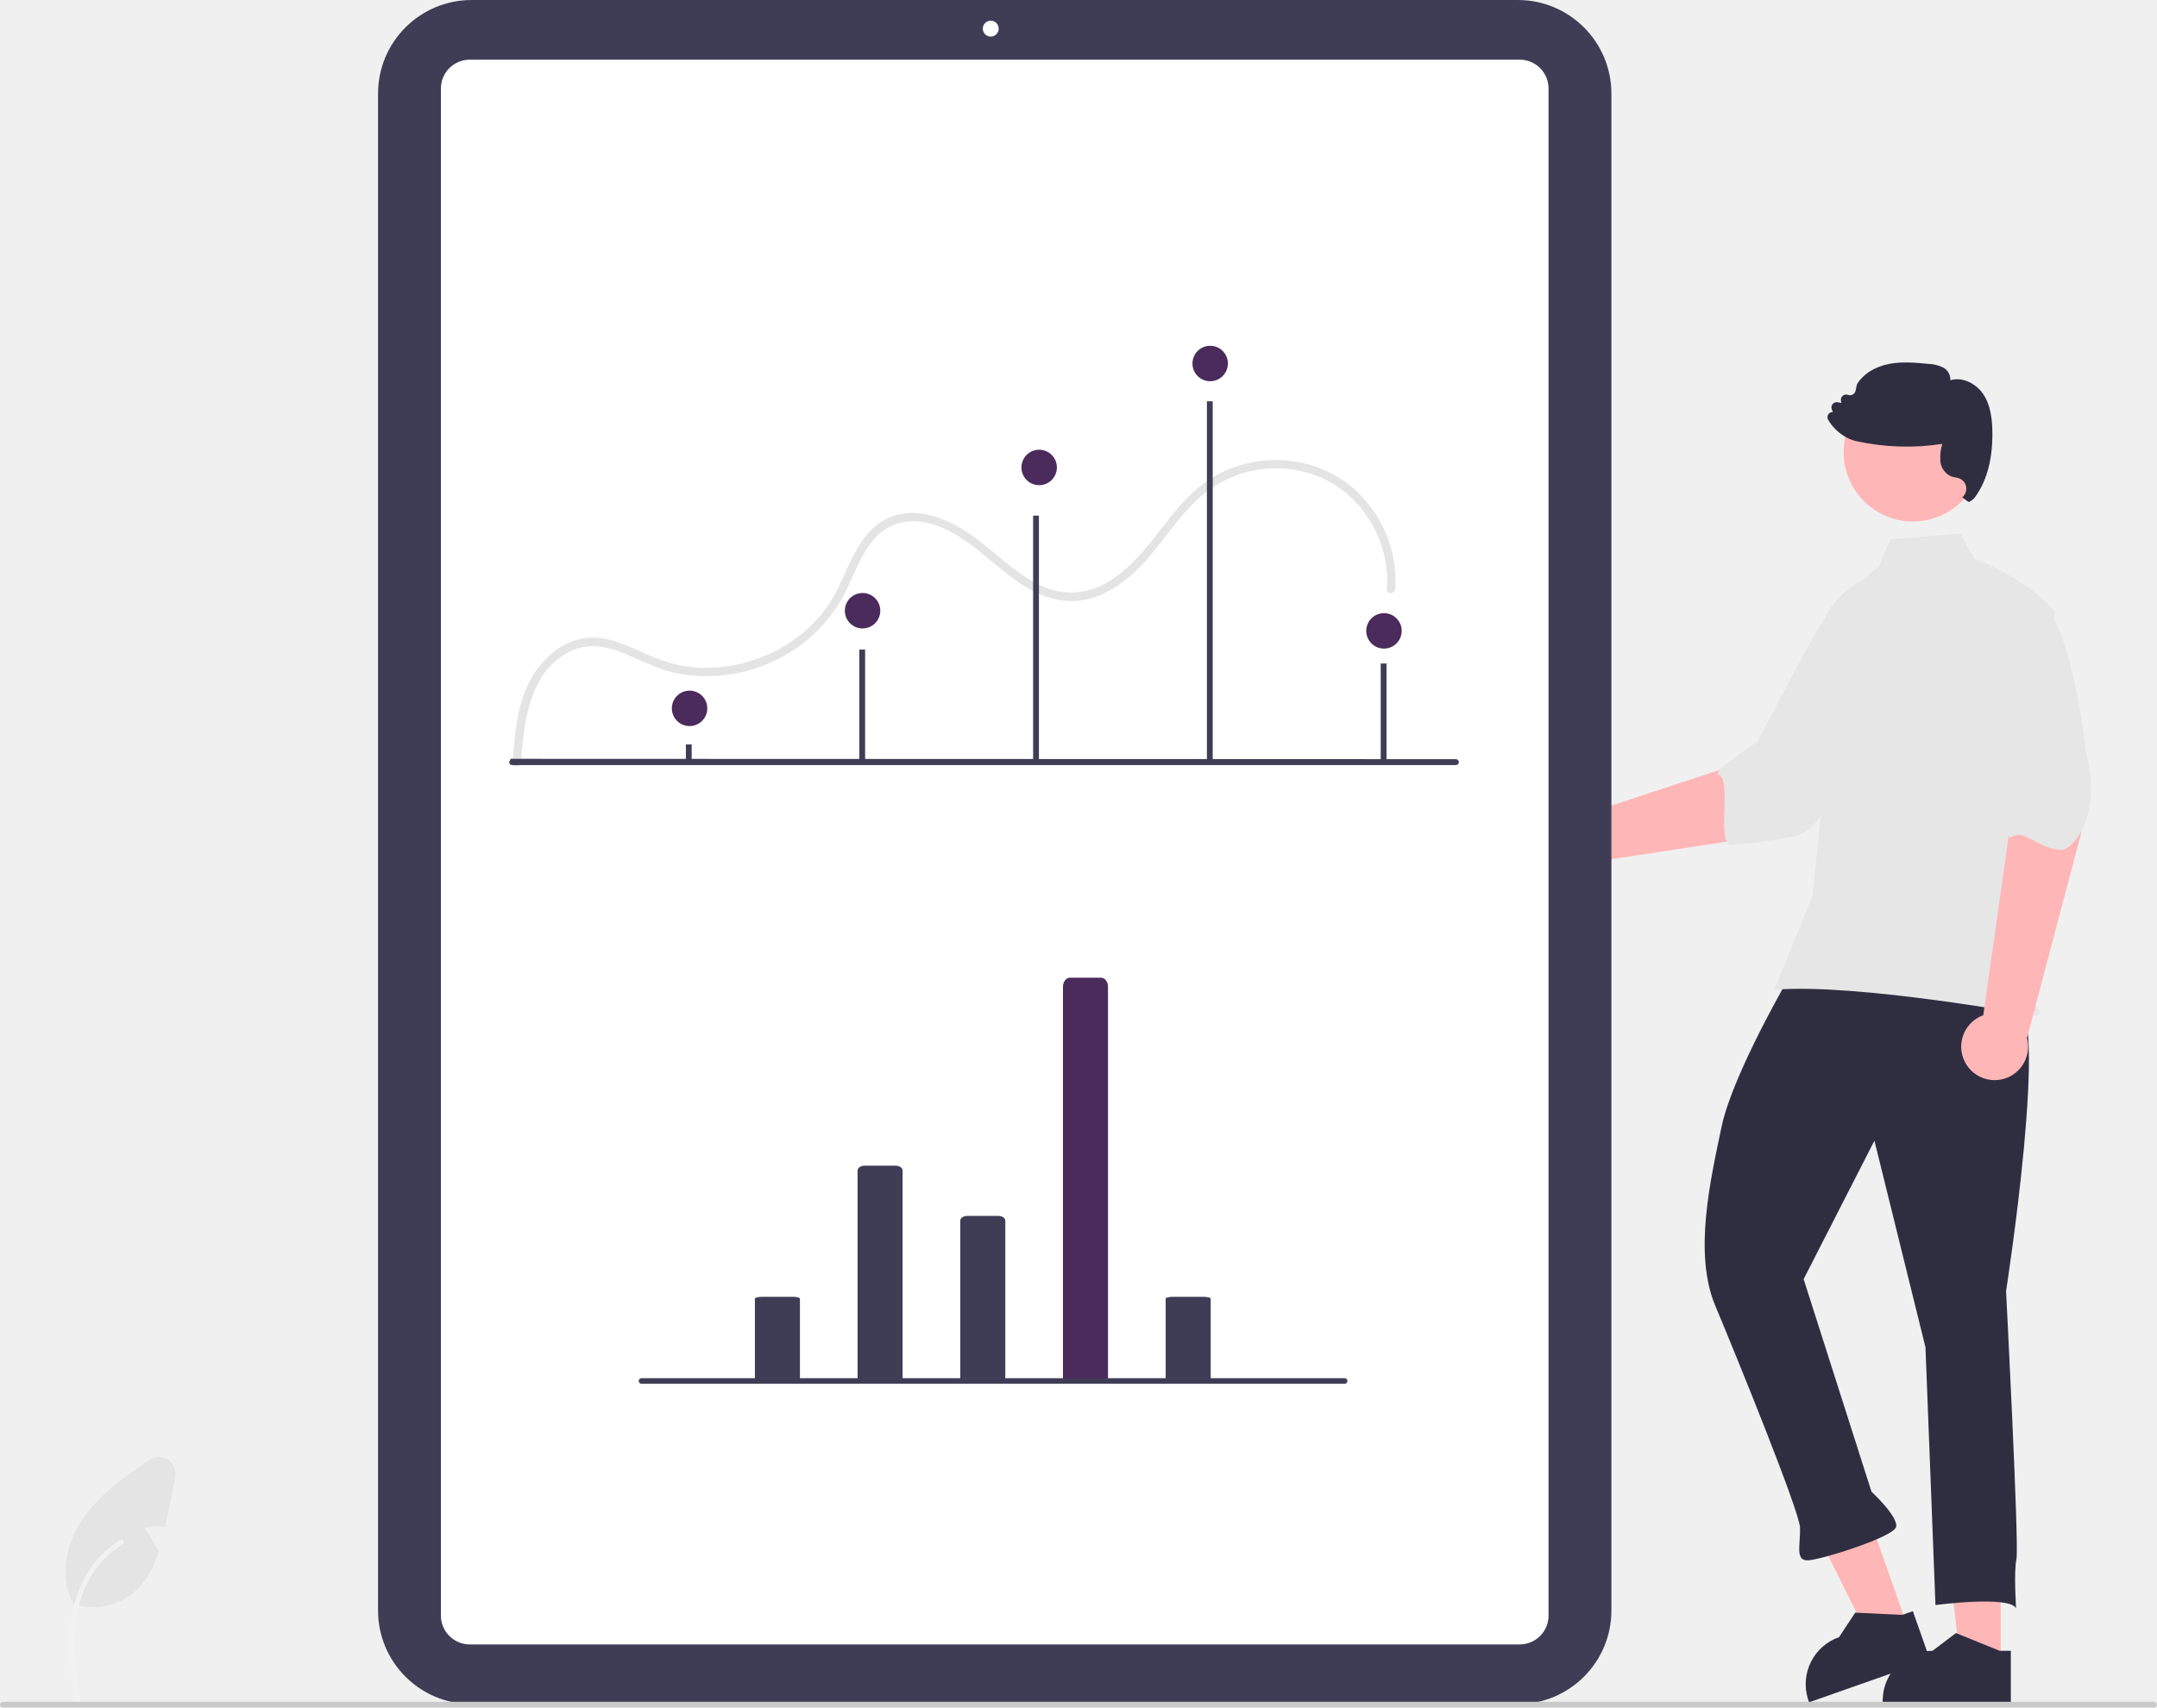
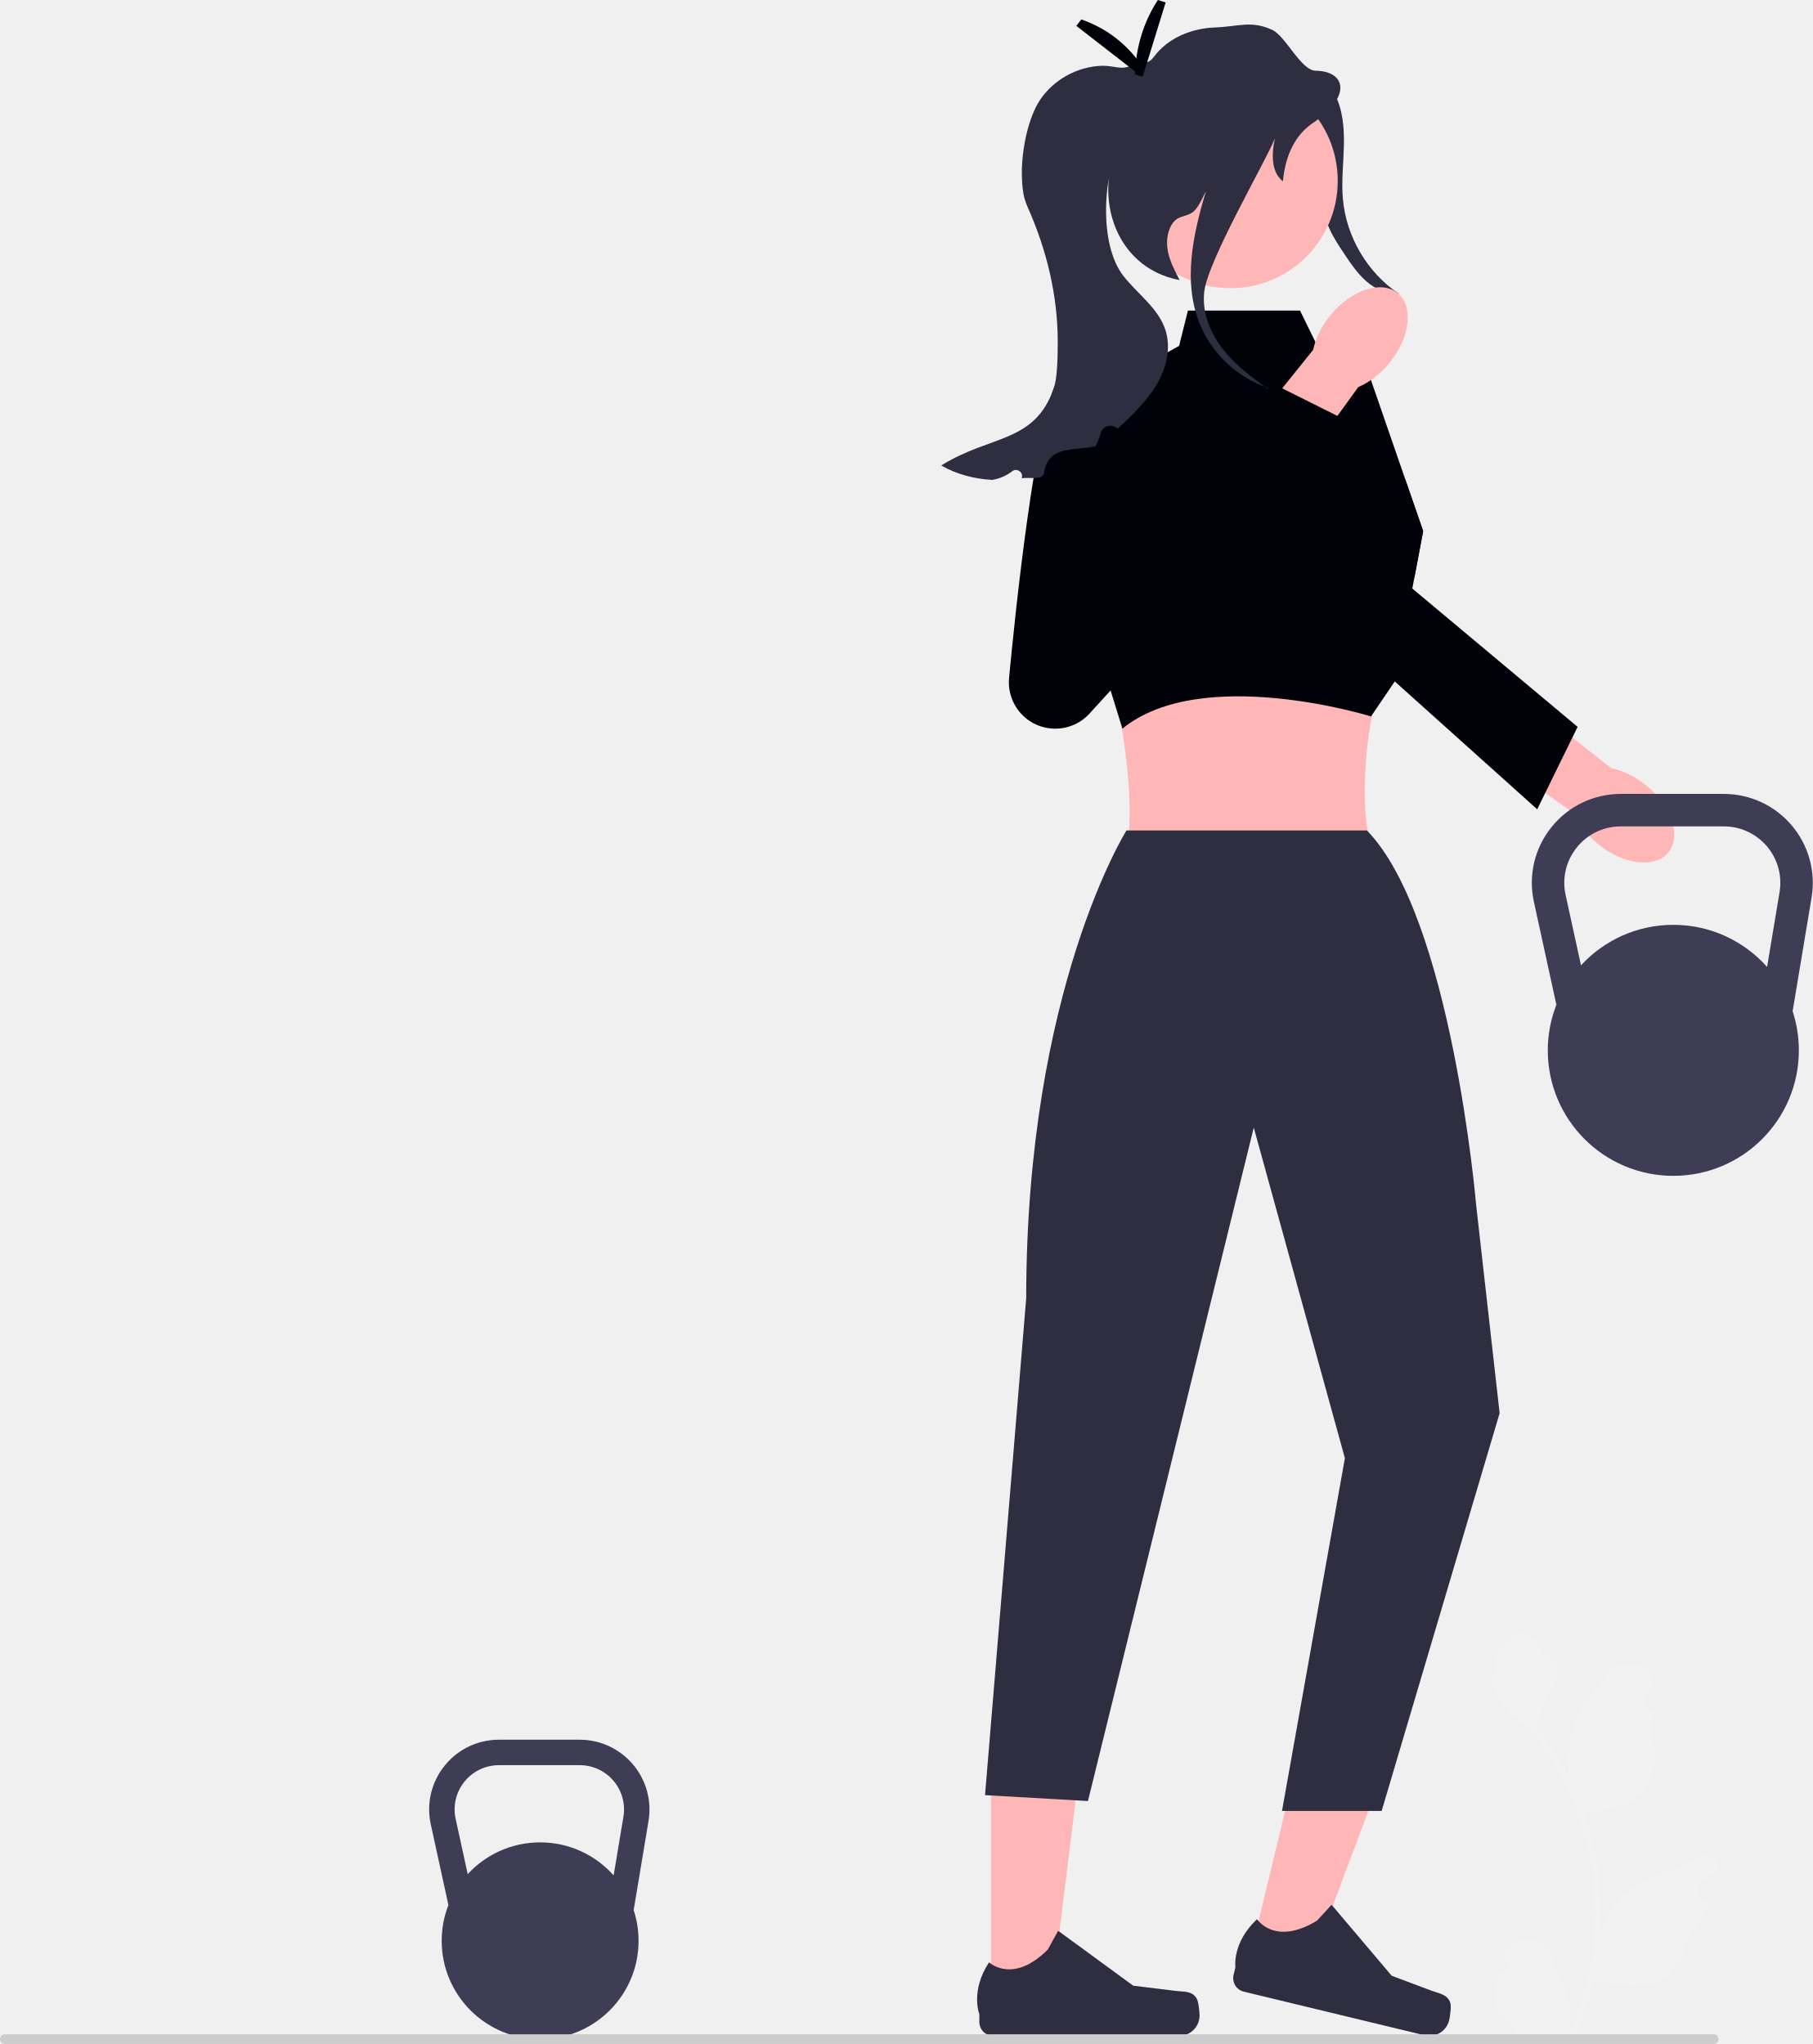
- <svg xmlns="http://www.w3.org/2000/svg" data-name="Layer 1" width="773" height="612" viewBox="0 0 773 612">
-   <path d="M850.421,442.927l32.631-35.496-26.706-21.073-13.193,29.168-59.855,19.774a11.991,11.991,0,1,0,3.856,17.258Z" transform="translate(-213.5 -144)" fill="#ffb6b6" />
-   <path d="M910.238,362.726c5.915,13.189-30.173,50.87-30.173,50.87-9.87,7.982-11.434,27.96-23.667,30.184-33,6-12.476-.279-21,3-8.022,3.085-.633-23.322-6-25-3.069-.96,14-12,14-12s15.383-30.167,24.841-45.815a30.644,30.644,0,0,1,25.329-15.258S904.323,349.537,910.238,362.726Z" transform="translate(-213.5 -144)" fill="#e6e6e6" />
-   <path d="M757.457,754.815H382.499a33.559,33.559,0,0,1-33.521-33.521V177.521A33.559,33.559,0,0,1,382.499,144H757.457a33.559,33.559,0,0,1,33.521,33.521V721.294A33.559,33.559,0,0,1,757.457,754.815Z" transform="translate(-213.5 -144)" fill="#3f3d56" />
-   <path d="M758.117,733.428H381.839a10.345,10.345,0,0,1-10.333-10.333V175.72A10.345,10.345,0,0,1,381.839,165.387H758.117a10.345,10.345,0,0,1,10.333,10.333V723.095A10.345,10.345,0,0,1,758.117,733.428Z" transform="translate(-213.5 -144)" fill="#fff" />
-   <path d="M400.196,417.26c1.05-14.262,2.785-31.796,16.896-39.416,6.658-3.595,13.709-2.323,20.403.479,6.469,2.708,12.563,5.936,19.53,7.209a56.69,56.69,0,0,0,35.241-5.285,54.166,54.166,0,0,0,24.93-25.514c2.672-5.633,4.88-11.738,8.816-16.654a18.524,18.524,0,0,1,17.125-7.087c14.796,1.827,24.615,14.791,36.411,22.423,5.673,3.67,12.187,6.35,19.056,6.022,7.046-.337,13.433-3.672,18.832-8.027,11.457-9.239,17.721-23.527,29.745-32.136a41.195,41.195,0,0,1,39.539-4.202c12.323,5.316,21.048,17.226,23.353,30.334a38.96,38.96,0,0,1,.424,9.781c-.15,1.925,2.85,1.915,3,0a44.172,44.172,0,0,0-15.074-36.237c-10.638-9.177-25.5-12.16-39.017-8.628a43.235,43.235,0,0,0-18.416,10.179c-5.561,5.129-9.948,11.343-14.642,17.234-4.58,5.746-9.632,11.296-16.06,15.007a24.807,24.807,0,0,1-20.736,2.358c-6.939-2.341-12.817-7.163-18.369-11.78-5.722-4.759-11.418-9.521-18.296-12.545-6.395-2.812-13.73-4.176-20.387-1.406-6.002,2.497-9.975,7.679-12.919,13.283-2.989,5.689-5.117,11.824-8.604,17.249A48.907,48.907,0,0,1,498.222,373.177a54.78,54.78,0,0,1-35.34,10.097c-6.841-.486-13.061-2.647-19.256-5.479-6.837-3.126-14.039-6.377-21.732-4.862-6.636,1.306-12.219,5.815-16.096,11.201-4.475,6.218-6.442,13.842-7.468,21.329-.537,3.917-.844,7.857-1.134,11.798-.142,1.926,2.859,1.917,3,0Z" transform="translate(-213.5 -144)" fill="#e4e4e4" />
-   <polygon points="716.987 596.364 702.742 596.363 695.965 541.418 716.989 541.419 716.987 596.364" fill="#ffb6b6" />
-   <path d="M930.107,735.708l-15.199-6.174-.448-.184-8.393,6.358a17.87,17.87,0,0,0-17.855,17.096c-.023.253-.023.517-.023.782v.586h45.932V735.708Z" transform="translate(-213.5 -144)" fill="#2f2e41" />
-   <polygon points="683.627 583.107 670.189 587.835 645.56 538.254 665.392 531.277 683.627 583.107" fill="#ffb6b6" />
-   <path d="M895.224,722.842l-16.387-.779-.484-.025-5.807,8.783a17.87,17.87,0,0,0-11.169,22.054c.062.246.15.496.238.745l.195.553,43.328-15.245L899.009,721.51Z" transform="translate(-213.5 -144)" fill="#2f2e41" />
-   <path d="M935.521,503.453c13.032-.505-3.111,103.348-3.111,103.348s4.722,91.179,3.721,95.964-.126,17.69-.126,17.69c-2.553-4.647-28.895-1.14-28.895-1.14l-3.583-92.41-18.296-74.042-25.366,49.631,24.312,76.181s9.845,9.11,8.799,12.711-26.836,11.719-31.575,11.903-2.599-5.832-2.829-11.756-22.53-60.826-30.373-79.506-1.746-45.02,2.258-64.16,25.068-55.059,25.068-55.059C881.67,463.32,922.489,503.959,935.521,503.453Z" transform="translate(-213.5 -144)" fill="#2f2e41" />
-   <circle cx="685.551" cy="162.05" r="24.856" fill="#ffb6b6" />
-   <path d="M886.623,347.335c-5.355,3.184-8.558,9.033-10.397,14.985a142.008,142.008,0,0,0-6.102,33.929l-7.074,68.705-13.652,33.826c29.195-2.534,93.938,9.362,93.938,9.362s2.405-.802,0-3.207-4.747-.274-2.342-2.68.747.274-.055-2.131,0-.802.802-1.604-6.207-8.018-6.207-8.018l6.415-42.137,8.018-84.993c-9.622-12.027-28.973-19.117-28.973-19.117l-5-9-25,2Z" transform="translate(-213.5 -144)" fill="#e6e6e6" />
-   <path d="M959.384,442.358l-6.168-36.36L931.75,409.887l1.886,31.804-9.396,66.201a11.991,11.991,0,1,0,15.668,8.198Z" transform="translate(-213.5 -144)" fill="#ffb6b6" />
-   <path d="M941.651,357.277c13.891,3.999,19.363,55.886,19.363,55.886,6.292,25.041-5.616,35.587-8.638,35.477-8.589-.313-13.347-7.665-18.093-4.65-2.715,1.724-3.222-18.085-3.222-18.085s-9.74-18.431-15.582-35.757a30.644,30.644,0,0,1,4.703-29.193S927.76,353.277,941.651,357.277Z" transform="translate(-213.5 -144)" fill="#e6e6e6" />
-   <path d="M927.494,298.454c-.082-4.038-.539-9.203-3.368-13.323-2.387-3.466-7.201-6.212-11.688-4.839a4.86,4.86,0,0,0-2.419-4.479,12.766,12.766,0,0,0-5.55-1.398c-4.553-.425-9.269-.866-13.879.008-5.174.981-9.408,3.645-11.606,7.315l-.049.114-.45,2.174a2.064,2.064,0,0,1-1.022,1.39,2.028,2.028,0,0,1-1.725.123,1.872,1.872,0,0,0-2.509,2.027l.123.866-1.3-.245a1.867,1.867,0,0,0-2.101,2.493l.36.989a2.001,2.001,0,0,0-1.43.629,1.829,1.829,0,0,0-.245,2.141,17.011,17.011,0,0,0,5.999,6.032,14.143,14.143,0,0,0,3.572,1.528q.392.11.809.196a84.238,84.238,0,0,0,30.528.915,17.293,17.293,0,0,0-.678,6.179,6.49,6.49,0,0,0,3.899,5.476,8.175,8.175,0,0,0,1.422.343,8.773,8.773,0,0,1,1.365.335,3.975,3.975,0,0,1,1.161,6.8s2.141,1.774,2.411,1.684a5.503,5.503,0,0,0,2.517-2.24C925.72,315.823,927.69,308.009,927.494,298.454Z" transform="translate(-213.5 -144)" fill="#2f2e41" />
-   <path d="M276.298,673.359l-2.92,14.65c-.22,1.12-.45,2.26-.7,3.39a14.288,14.288,0,0,0-7.34.41,68.511,68.511,0,0,1,5.04,8.43c-1.84,5.67-4.54,10.91-9.06,14.7a22.72,22.72,0,0,1-21.95,3.86l.13-.58c-4.86-9.43-2.22-21.32,3.82-30.03a58.385,58.385,0,0,1,10.85-11.47c4.08-3.4,8.49-6.45,12.86-9.46A5.99,5.99,0,0,1,276.298,673.359Z" transform="translate(-213.5 -144)" fill="#e4e4e4" />
-   <path id="a14ee49e-0bc4-4fe7-9ff0-205b8984b39e-41" data-name="a4b268fa-75d0-4ac1-9d87-14bdca948464-2189" d="M240.408,754.049c-1.229-8.953-2.493-18.02-1.631-27.069.766-8.036,3.217-15.885,8.209-22.321a37.132,37.132,0,0,1,9.527-8.633c.953-.6,1.829.909.881,1.507a35.3,35.3,0,0,0-13.963,16.847c-3.04,7.732-3.528,16.161-3,24.374.317,4.967.988,9.9,1.665,14.83a.9.9,0,0,1-.61,1.074.878.878,0,0,1-1.074-.61Z" transform="translate(-213.5 -144)" fill="#f2f2f2" />
-   <circle cx="355.052" cy="10.266" r="2.852" fill="#fff" />
-   <path d="M735.275,418.236H397.033a1.059,1.059,0,0,1-1.059-1.059l.514-1.178,338.787.119a1.059,1.059,0,0,1,.008,2.117H735.275Z" transform="translate(-213.5 -144)" fill="#3f3d56" />
-   <rect x="245.796" y="266.831" width="2.076" height="5.916" fill="#3f3d56" />
-   <rect x="307.953" y="232.831" width="2.076" height="39.916" fill="#3f3d56" />
-   <rect x="370.237" y="184.831" width="2.076" height="87.916" fill="#3f3d56" />
-   <rect x="432.521" y="143.831" width="2.076" height="128.916" fill="#3f3d56" />
-   <rect x="494.806" y="237.831" width="2.076" height="34.916" fill="#3f3d56" />
-   <circle cx="433.687" cy="130.294" r="6.351" fill="#4b2b5b" />
-   <circle cx="372.403" cy="167.551" r="6.351" fill="#4b2b5b" />
-   <circle cx="495.972" cy="226.132" r="6.351" fill="#4b2b5b" />
-   <path id="a2bcaba5-fcc7-43c7-8c54-c107139343be-42" data-name="ba0cc859-1ca5-421a-9acf-7fb9aa3b4e23-2190" d="M520.832,638.51V563.571c0-.961,1.118-1.74,2.497-1.74h11.142c1.379,0,2.497.779,2.497,1.74h0v75.134Z" transform="translate(-213.5 -144)" fill="#3f3d56" />
-   <path id="b02c718b-b277-4e02-ad4f-2608dd9924ba-43" data-name="a524792d-c043-478e-a7da-ec48af772355-2191" d="M557.633,638.762V581.503c0-.924,1.118-1.672,2.497-1.672H571.272c1.379,0,2.497.749,2.497,1.672h0v57.136Z" transform="translate(-213.5 -144)" fill="#3f3d56" />
-   <path id="a6f13ee1-90c9-41e9-aa52-bae832a2d909-44" data-name="fd6a765d-e5c4-40cb-8615-8d176b643a05-2192" d="M631.234,638.629V609.507c-.097-.348,1.016-.65,2.497-.676h11.142c1.481.026,2.594.328,2.497.676v29.198Z" transform="translate(-213.5 -144)" fill="#3f3d56" />
-   <path id="fa174473-4e9f-4d8b-98c3-8d6761a9e9bb-45" data-name="bd64d803-c830-42f7-b93c-47122685f128-2193" d="M484.032,638.629V609.507c0-.373,1.118-.676,2.497-.676h11.142c1.379,0,2.497.303,2.497.676v29.198Z" transform="translate(-213.5 -144)" fill="#3f3d56" />
-   <path id="e966b75a-f3f6-4a21-bd4c-c130f0d0c74e-46" data-name="f4fc54bd-288c-4bcd-8f44-6b7e88ac2463-2194" d="M594.433,638.339V497.712c0-1.804,1.118-3.266,2.497-3.266h11.142c1.379,0,2.497,1.462,2.497,3.266V638.705Z" transform="translate(-213.5 -144)" fill="#4b2b5b" />
-   <path d="M695.39,640h-252a1,1,0,0,1,0-2h252a1,1,0,0,1,0,2Z" transform="translate(-213.5 -144)" fill="#3f3d56" />
-   <path d="M985.5,756h-771a1,1,0,0,1,0-2h771a1,1,0,0,1,0,2Z" transform="translate(-213.5 -144)" fill="#cacaca" />
-   <circle cx="247.119" cy="253.904" r="6.351" fill="#4b2b5b" />
-   <circle cx="309.119" cy="218.904" r="6.351" fill="#4b2b5b" />
+ <svg xmlns="http://www.w3.org/2000/svg" width="444.801" height="501.636" viewBox="0 0 444.801 501.636">
+   <path d="M317.111,16.149c4.365-.11,8.344,2.991,10.358,6.866,2.014,3.874,2.38,8.392,2.278,12.758-.101,4.366-.629,8.738-.244,13.088,.818,9.254,5.998,18.028,13.704,23.215-2.905,.225-5.755-1.12-7.949-3.036-2.194-1.916-3.837-4.371-5.453-6.795-1.367-2.051-2.742-4.116-3.724-6.378-1.438-3.313-1.985-6.933-2.502-10.508-1.273-8.801-2.446-17.616-3.52-26.443" fill="#2f2e41" />
+   <g>
+     <polygon points="243.156 490.808 257.887 490.806 264.895 433.984 243.153 433.986 243.156 490.808" fill="#ffb6b6" />
+     <path d="M293.627,490.473h0c.459,.773,.701,3.266,.701,4.164h0c0,2.761-2.238,5-5,5h-45.621c-1.884,0-3.411-1.527-3.411-3.411v-1.899s-2.257-5.709,2.39-12.745c0,0,5.775,5.509,14.404-3.12l2.545-4.61,18.42,13.471,10.21,1.257c2.234,.275,4.214-.043,5.363,1.892h0Z" fill="#2f2e41" />
+   </g>
+   <g>
+     <polygon points="306.73 480.08 321.051 483.535 341.194 429.944 320.059 424.844 306.73 480.08" fill="#ffb6b6" />
+     <path d="M355.871,491.597h0c.265,.859-.085,3.339-.296,4.212h0c-.648,2.684-3.349,4.335-6.033,3.687l-44.348-10.704c-1.831-.442-2.957-2.285-2.515-4.116l.446-1.846s-.855-6.079,5.313-11.828c0,0,4.321,6.711,14.734,.347l3.555-3.884,14.745,17.417,9.63,3.617c2.107,.791,4.106,.947,4.769,3.098l0,0Z" fill="#2f2e41" />
+   </g>
+   <g>
+     <path d="M392.162,207.188c-2.745-2.226-4.759-4.888-5.886-7.512l-27.488-19.556,9.688-12.807,26.84,21.217c2.8,.56,5.82,1.982,8.565,4.208,6.271,5.086,8.73,12.443,5.494,16.434-3.236,3.99-10.943,3.102-17.214-1.983h-0Z" fill="#ffb6b6" />
+     <path d="M387.092,178.385l-1.284,2.626-6.659,13.592-1.97,4.011-19.371-17.394-15.576-13.982-36.614-32.869c-2.54-2.28-3.78-5.375-3.78-8.455,0-3.687,1.775-7.344,5.202-9.566,2.121-1.378,4.639-2.006,7.157-1.789,5.945,.512,17.921,1.609,30.626,3.124l4.372,12.654-2.143,11.37-5.829-1.724,5.31,4.451,40.56,33.951Z" fill="#01010a" />
+   </g>
+   <path d="M271.276,164.968c2.823,.017,8.743,38.254,4.329,44.008-3.621,4.72,62.743,0,62.743,0-6.239-1.269-3.432-42.12,3.272-44.008l-40.043-12.265-30.301,12.265Z" fill="#ffb6b6" />
+   <path d="M335.401,203.818h-59s-24.604,39.067-24.604,114.819l-10.1,121.925,25.251,1.443,40.685-165.278,22.359,81.142-15.428,86.565h24.45l28.944-97.611-5.778-51.272s-6.027-70.457-26.778-91.733Z" fill="#2f2e41" />
+   <path d="M349.194,130.337l-2.143,11.37-.519,2.727-4.3,22.805-5.832,8.579s-41.521-12.872-61,3l-15.666-50.646,16.593-36.073,12.986-7.215,2.164-8.657h27.509l4.235,8.657,12.265,5.772,9.336,27.026,4.372,12.654Z" fill="#01010a" />
+   <g>
+     <path d="M340.841,89.158c-2.248,2.727-4.926,4.72-7.558,5.825l-19.775,27.33-12.73-9.79,21.43-26.67c.583-2.795,2.029-5.804,4.277-8.531,5.136-6.23,12.513-8.63,16.477-5.362,3.964,3.268,3.015,10.968-2.121,17.197h-0Z" fill="#ffb6b6" />
+     <path d="M287.532,92.556s-20.942-11.514-27.742,0c-5.801,9.824-10.844,59.46-12.199,73.82-.238,2.521,.371,5.041,1.73,7.177v0c4.026,6.326,12.961,7.1,18.014,1.561l64.812-71.044-20.149-10.075-34.541,35.98,10.075-37.42Z" fill="#01010a" />
+   </g>
+   <circle cx="301.903" cy="44.39" r="26.333" fill="#ffb6b6" />
+   <path d="M322.181,30.158c-4.106,2.772-6.733,7.417-7.4,14.34-2.579-2.048-2.961-5.773-1.98-10.54-1.794,4.879-16.35,29.71-17.31,37.56-.61,5,1.39,10.04,4.46,14.03,2.87,3.72,6.61,6.64,10.44,9.38-7.2-2.63-13.2-8.42-16.05-15.54-4.12-10.28-1.67-21.72,1.57-32.49-.76,1.43-1.85,4.04-3.11,5.06-1.62,1.31-3.54,.9-4.84,2.53-1.58,1.98-1.88,4.75-1.39,7.24,.5,2.49,1.7,4.77,2.88,7.01-16.696-3.139-21.66-22.22-14.03-35.22-4.88,8.76-5.94,26.4,.27,34.26,3.48,4.41,8.52,7.85,10.26,13.19,1.22,3.75,.55,7.93-1.13,11.5-1.68,3.57-4.31,6.61-7.09,9.41-1.14,1.15-2.31,2.26-3.53,3.34h0c-1.348-1.373-3.636-.724-4.134,1.135-.277,1.033-.713,2.097-1.266,3.185-4.941,1.121-11.612-.435-12.63,6.51-.271,1.852-3.62,1.03-5.48,1.33h0c.501-1.394-1.117-2.629-2.3-1.737-1.546,1.166-3.192,1.849-4.92,2.137-4.4-.24-8.71-1.36-12.53-3.54,12.18-7.59,22.866-5.4,27.626-18.94,.746-2.118,.986-6.536,.972-11.506-.03-11.268-2.68-22.328-7.244-32.631-.557-1.257-.981-2.471-1.164-3.534-1.33-7.67,.74-18.21,4.1-23.17,3.36-4.95,9.17-8.15,15.16-8.31,2.99-.09,4.77,1.22,7.41-.19,2.82-1.51,3.48,.47,5.39-2.09,3.41-4.57,9.22-6.93,14.92-7.13,5.7-.2,8.89-1.79,14.07,.6,3.27,1.51,7.036,9.969,10.64,10.021,7.46,.107,8.892,6.365-.64,12.8Z" fill="#2f2e41" />
+   <path d="M311.221,95.518c-.28-.2-.55-.39-.83-.59,.22,.09,.44,.17,.66,.24l.17,.35Z" fill="#2f2e41" />
+   <path d="M439.626,202.562c-4.156-4.906-10.227-7.72-16.657-7.72h-25.273c-6.641,0-12.839,2.967-17.004,8.139-4.165,5.173-5.741,11.86-4.324,18.349l5.515,25.254c-1.354,3.469-2.105,7.24-2.105,11.189,0,17.011,13.79,30.802,30.802,30.802s30.802-13.79,30.802-30.802c0-3.352-.543-6.575-1.532-9.595l4.653-27.916c1.057-6.342-.72-12.794-4.877-17.7Zm-29.046,24.409c-8.962,0-17.027,3.83-22.656,9.94l-3.774-17.28c-.9-4.121,.101-8.368,2.747-11.654,2.645-3.285,6.581-5.169,10.799-5.169h25.273c4.084,0,7.939,1.787,10.579,4.903,2.639,3.116,3.768,7.213,3.097,11.241l-3.058,18.349c-5.642-6.335-13.856-10.33-23.006-10.33Z" fill="#3f3d56" />
+   <path d="M155.303,433.012c-3.259-3.847-8.02-6.053-13.061-6.053h-19.818c-5.207,0-10.067,2.326-13.333,6.382s-4.502,9.3-3.391,14.388l4.325,19.803c-1.062,2.72-1.65,5.677-1.65,8.774,0,13.339,10.814,24.153,24.153,24.153s24.153-10.814,24.153-24.153c0-2.628-.425-5.156-1.202-7.524l3.648-21.89c.829-4.973-.565-10.032-3.824-13.879Zm-22.776,19.141c-7.028,0-13.352,3.004-17.765,7.794l-2.959-13.55c-.706-3.231,.08-6.562,2.154-9.138s5.161-4.053,8.468-4.053h19.818c3.202,0,6.226,1.401,8.295,3.844s2.955,5.656,2.428,8.815l-2.398,14.388c-4.424-4.968-10.865-8.1-18.04-8.1Z" fill="#3f3d56" />
+   <path d="M280.377,18.814l-1.91-.592c.285-6.702,2.097-12.803,5.641-18.222l1.91,.592-5.641,18.222Z" fill="#01010a" />
+   <path d="M280.387,16.469l-1.227,1.579-15.063-11.704,1.227-1.579c6.65,2.348,11.503,6.409,15.063,11.704Z" fill="#01010a" />
+   <path d="M367.551,484.303c2.066,.129,3.208-2.437,1.645-3.933l-.155-.618c.02-.05,.041-.099,.062-.148,2.089-4.982,9.17-4.947,11.241,.042,1.839,4.428,4.179,8.864,4.756,13.546,.258,2.067,.142,4.172-.316,6.2,4.308-9.411,6.575-19.687,6.575-30.021,0-2.597-.142-5.193-.433-7.783-.239-2.119-.568-4.224-.995-6.31-2.306-11.277-7.299-22.018-14.5-30.99-3.462-1.892-6.349-4.851-8.093-8.397-.626-1.279-1.117-2.655-1.35-4.056,.394,.052,1.486-5.949,1.188-6.317,.549-.833,1.532-1.247,2.131-2.06,2.982-4.043,7.091-3.337,9.236,2.157,4.582,2.313,4.627,6.148,1.815,9.837-1.789,2.347-2.035,5.522-3.604,8.035,.162,.207,.329,.407,.491,.614,2.961,3.798,5.522,7.88,7.681,12.169-.61-4.766,.291-10.508,1.826-14.21,1.748-4.217,5.025-7.769,7.91-11.415,3.466-4.379,10.573-2.468,11.184,3.083,.006,.054,.012,.107,.017,.161-.429,.242-.848,.499-1.259,.77-2.339,1.547-1.531,5.174,1.241,5.602l.063,.01c-.155,1.544-.42,3.074-.807,4.579,3.702,14.316-4.29,19.53-15.701,19.764-.252,.129-.497,.258-.749,.381,1.156,3.255,2.08,6.594,2.764,9.979,.614,2.99,1.04,6.013,1.279,9.049,.297,3.83,.271,7.68-.052,11.503l.019-.136c.82-4.211,3.107-8.145,6.427-10.87,4.946-4.063,11.933-5.559,17.268-8.824,2.568-1.572,5.859,.459,5.411,3.437l-.022,.143c-.794,.323-1.569,.698-2.319,1.117-.429,.242-.848,.499-1.259,.77-2.339,1.547-1.531,5.174,1.241,5.602l.063,.01c.045,.006,.084,.013,.129,.019-1.363,3.236-3.262,6.239-5.639,8.829-2.315,12.497-12.256,13.683-22.89,10.044h-.006c-1.163,5.064-2.861,10.011-5.044,14.726h-18.02c-.065-.2-.123-.407-.181-.607,1.666,.103,3.346,.006,4.986-.297-1.337-1.641-2.674-3.294-4.011-4.935-.032-.032-.058-.065-.084-.097-.678-.84-1.363-1.673-2.041-2.512l-0-.001c-.042-2.578,.267-5.147,.879-7.64l.001-0Z" fill="#f2f2f2" />
+   <path d="M0,500.446c0,.66,.53,1.19,1.19,1.19H420.48c.66,0,1.19-.53,1.19-1.19,0-.66-.53-1.19-1.19-1.19H1.19c-.66,0-1.19,.53-1.19,1.19Z" fill="#ccc" />
</svg>
